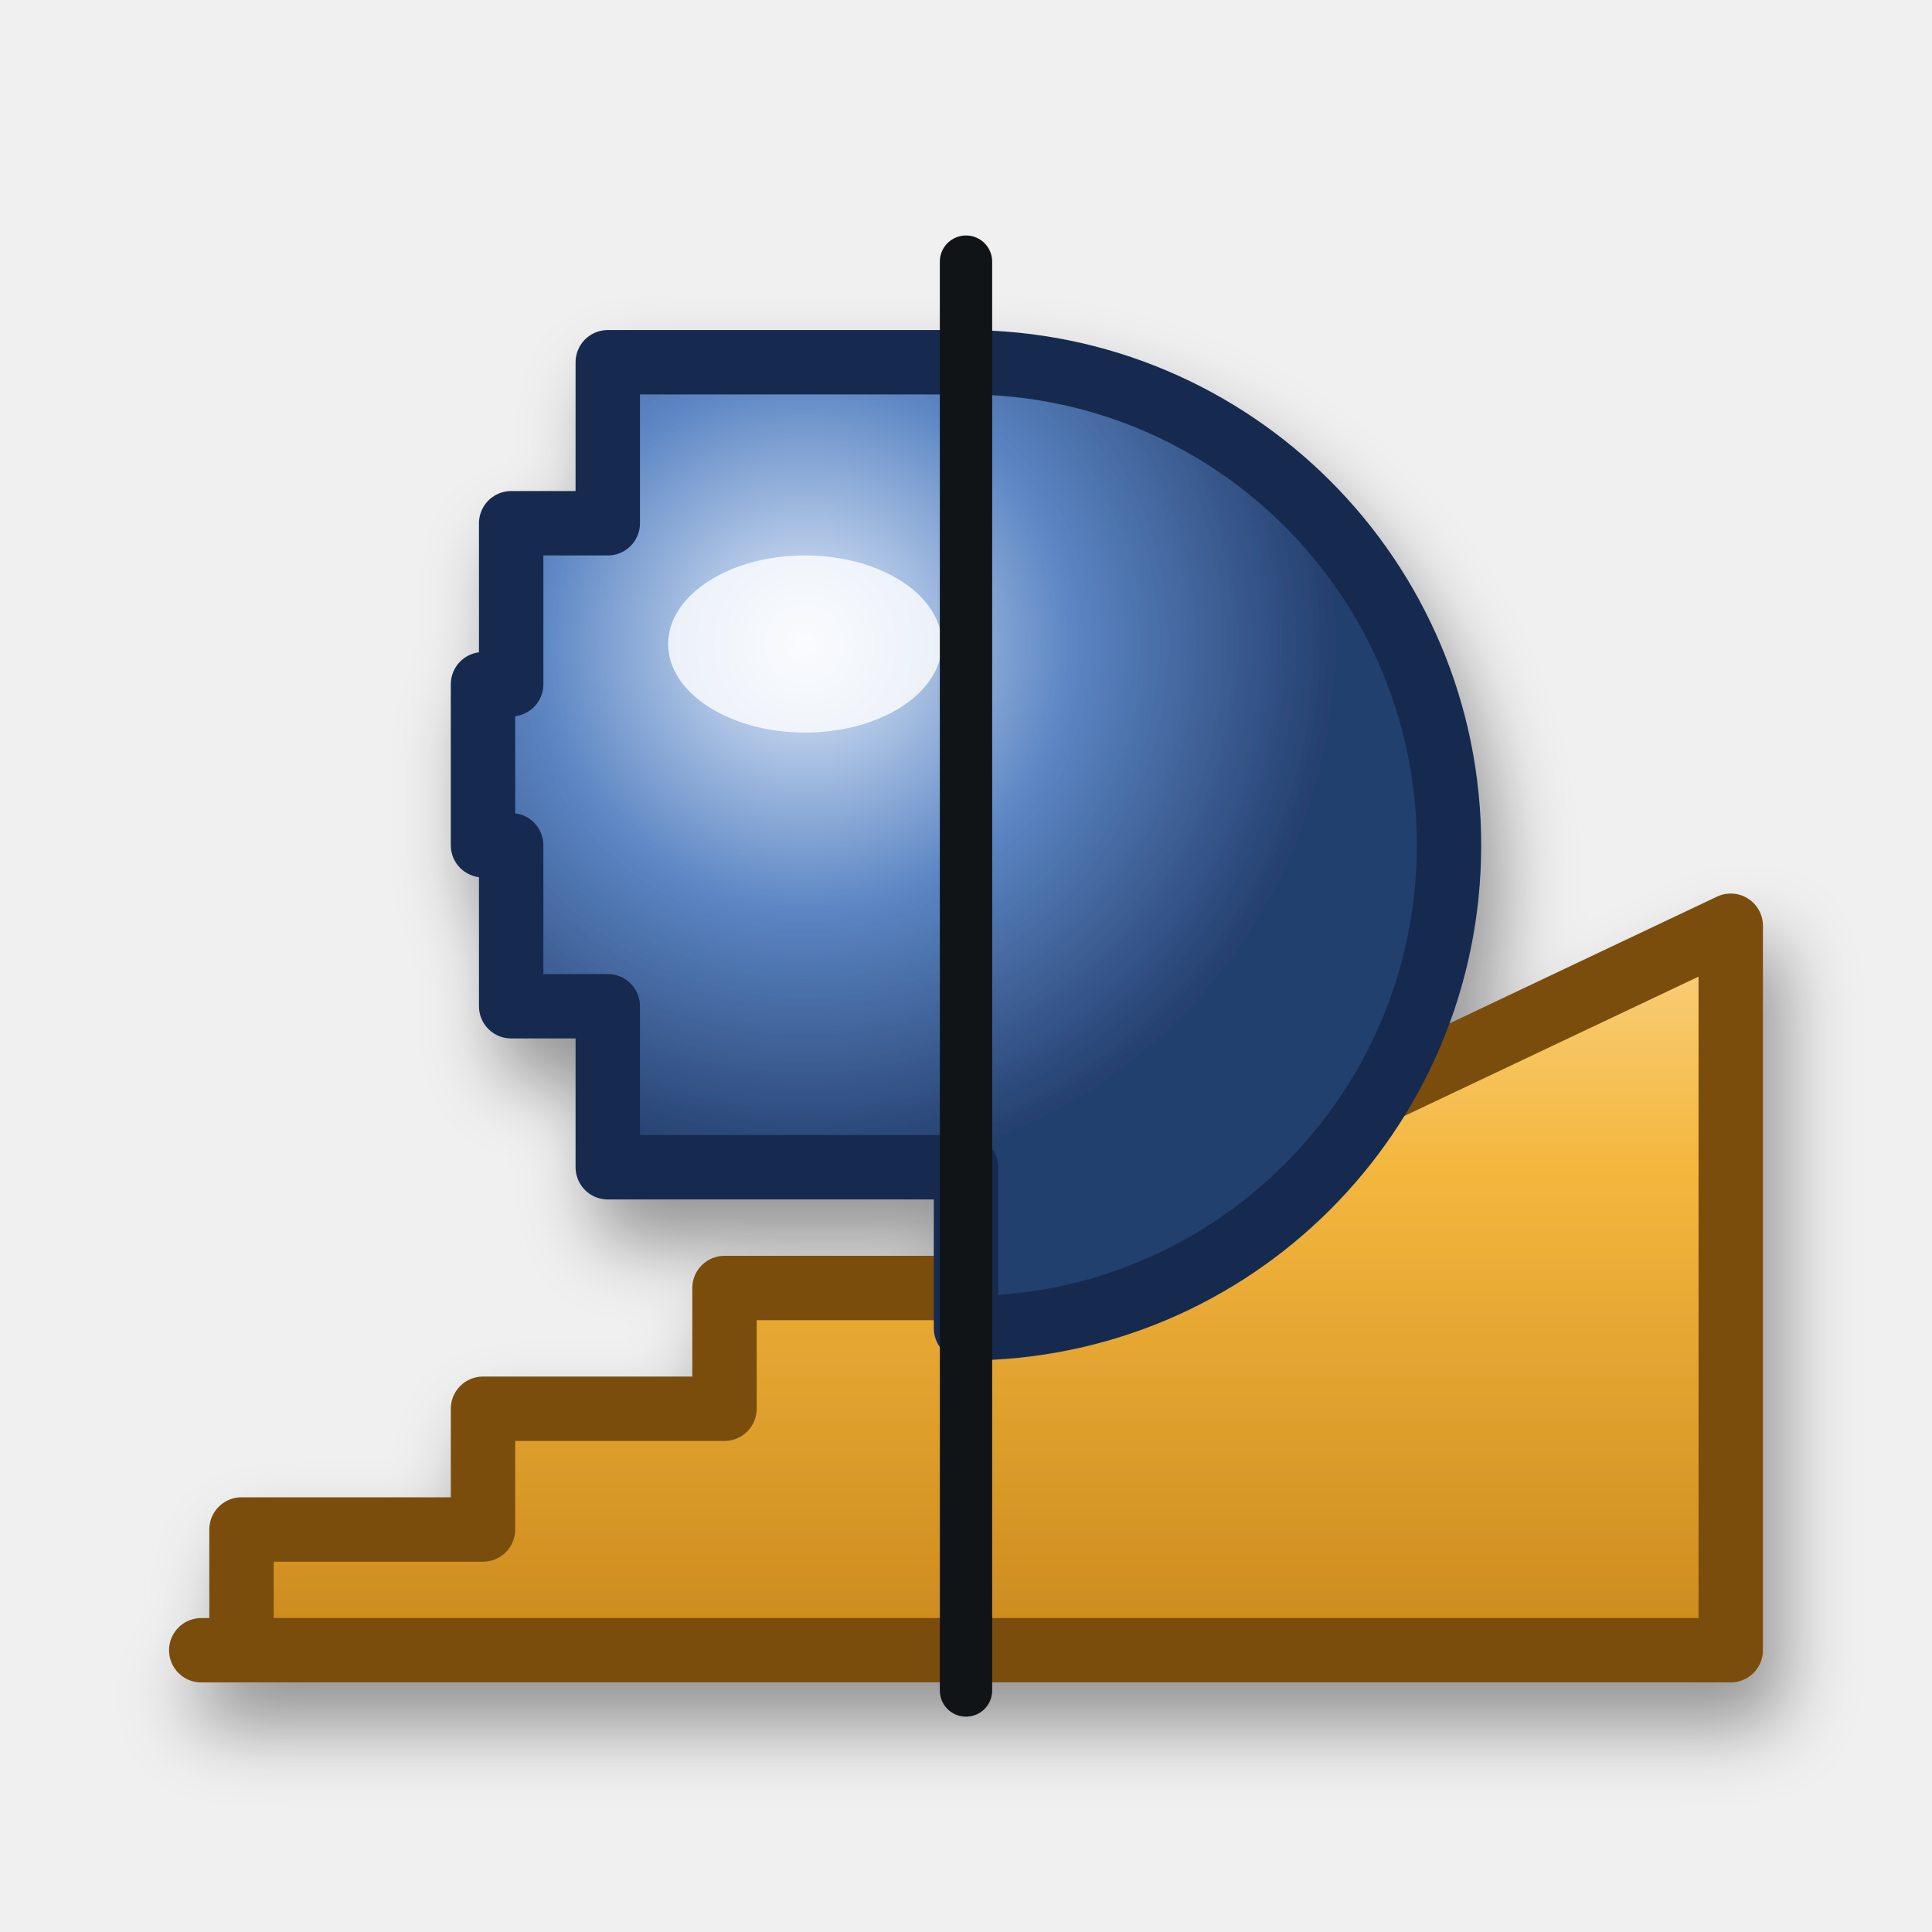
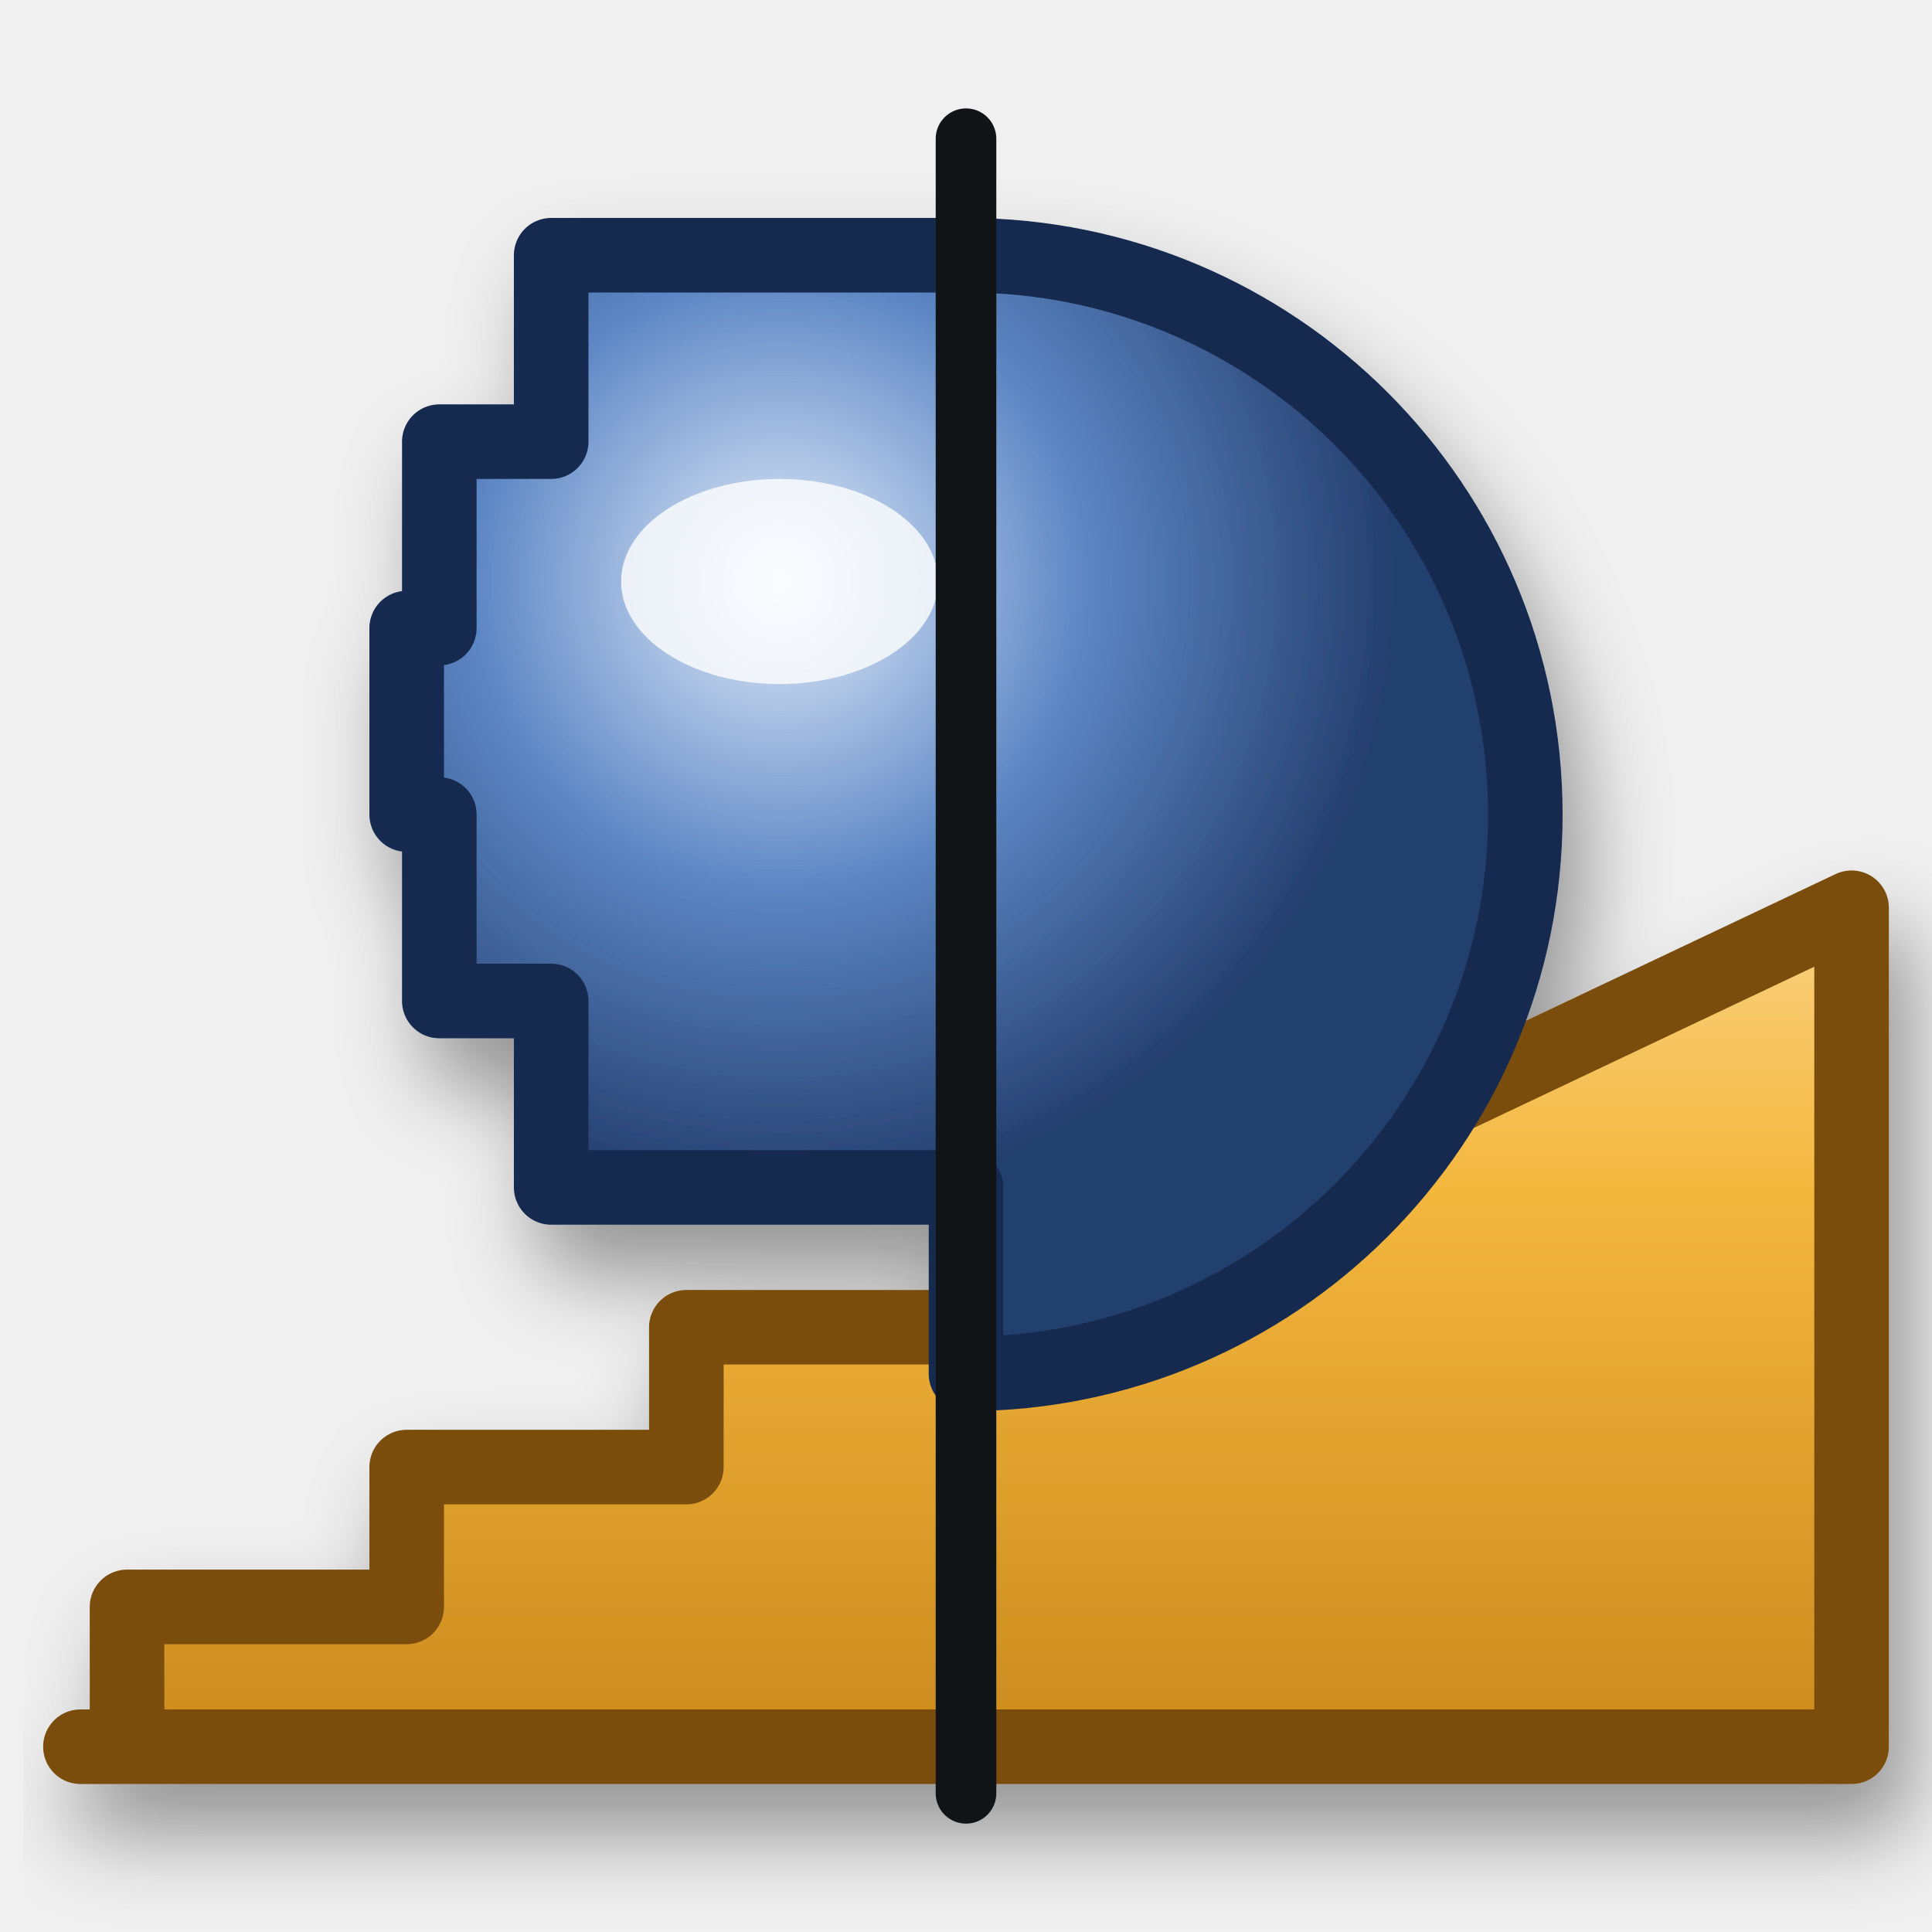
<svg xmlns="http://www.w3.org/2000/svg" viewBox="0 0 48 48" width="48" height="48">
-   <defs>
-     <filter id="sh" x="-30%" y="-30%" width="160%" height="160%">
-       <feDropShadow dx="0.5" dy="1.1" stdDeviation="0.9" flood-color="#000" flood-opacity="0.38" />
-     </filter>
-     <linearGradient id="aa" x1="0" y1="16" x2="0" y2="42" gradientUnits="userSpaceOnUse">
-       <stop offset="0" stop-color="#FFF1CF" />
-       <stop offset="0.5" stop-color="#F4B73E" />
-       <stop offset="1" stop-color="#C8861A" />
-     </linearGradient>
-     <radialGradient id="aas" cx="20.0" cy="16.0" r="13.2" gradientUnits="userSpaceOnUse">
-       <stop offset="0" stop-color="#E4EEFB" />
-       <stop offset="0.5" stop-color="#5C86C4" />
-       <stop offset="1" stop-color="#243F6E" />
-     </radialGradient>
-   </defs>
-   <g filter="url(#sh)">
-     <path d="M5 41 H43 V23 L24 32 L18 32 L18 35 L12 35 L12 38 L6 38 L6 41 Z" fill="url(#aa)" stroke="#7A4E0E" stroke-width="1.6" stroke-linejoin="round" />
-     <path d="M 24 9 A 12 12 0 0 1 24 33 L 24.0 29.0 L 15.1 29.0 L 15.1 25.0 L 12.7 25.0 L 12.7 21.0 L 12.0 21.0 L 12.0 17.0 L 12.7 17.0 L 12.7 13.0 L 15.1 13.0 L 15.1 9.0 L 24.0 9.0 Z" fill="url(#aas)" stroke="#172C50" stroke-width="1.6" stroke-linejoin="round" />
-     <ellipse cx="20" cy="16" rx="3.4" ry="2.2" fill="#fff" opacity="0.8" />
+   <g transform="matrix(1.158 0 0 1.158 -3.792 -4.081)">
+     <defs>
+       <filter id="sh" x="-30%" y="-30%" width="160%" height="160%">
+         <feDropShadow dx="0.5" dy="1.1" stdDeviation="0.9" flood-color="#000" flood-opacity="0.38" />
+       </filter>
+       <linearGradient id="aa" x1="0" y1="16" x2="0" y2="42" gradientUnits="userSpaceOnUse">
+         <stop offset="0" stop-color="#FFF1CF" />
+         <stop offset="0.5" stop-color="#F4B73E" />
+         <stop offset="1" stop-color="#C8861A" />
+       </linearGradient>
+       <radialGradient id="aas" cx="20.0" cy="16.0" r="13.2" gradientUnits="userSpaceOnUse">
+         <stop offset="0" stop-color="#E4EEFB" />
+         <stop offset="0.5" stop-color="#5C86C4" />
+         <stop offset="1" stop-color="#243F6E" />
+       </radialGradient>
+     </defs>
+     <g filter="url(#sh)">
+       <path d="M5 41 H43 V23 L24 32 L18 32 L18 35 L12 35 L12 38 L6 38 L6 41 Z" fill="url(#aa)" stroke="#7A4E0E" stroke-width="1.6" stroke-linejoin="round" />
+       <path d="M 24 9 A 12 12 0 0 1 24 33 L 24.0 29.0 L 15.1 29.0 L 15.1 25.0 L 12.7 25.0 L 12.7 21.0 L 12.0 21.0 L 12.0 17.0 L 12.7 17.0 L 12.7 13.0 L 15.1 13.0 L 15.1 9.0 L 24.0 9.0 Z" fill="url(#aas)" stroke="#172C50" stroke-width="1.6" stroke-linejoin="round" />
+       <ellipse cx="20" cy="16" rx="3.4" ry="2.2" fill="#fff" opacity="0.8" />
+     </g>
+     <line x1="24" y1="6.5" x2="24" y2="42" stroke="#101417" stroke-width="1.3" stroke-linecap="round" />
  </g>
-   <line x1="24" y1="6.5" x2="24" y2="42" stroke="#101417" stroke-width="1.3" stroke-linecap="round" />
</svg>
